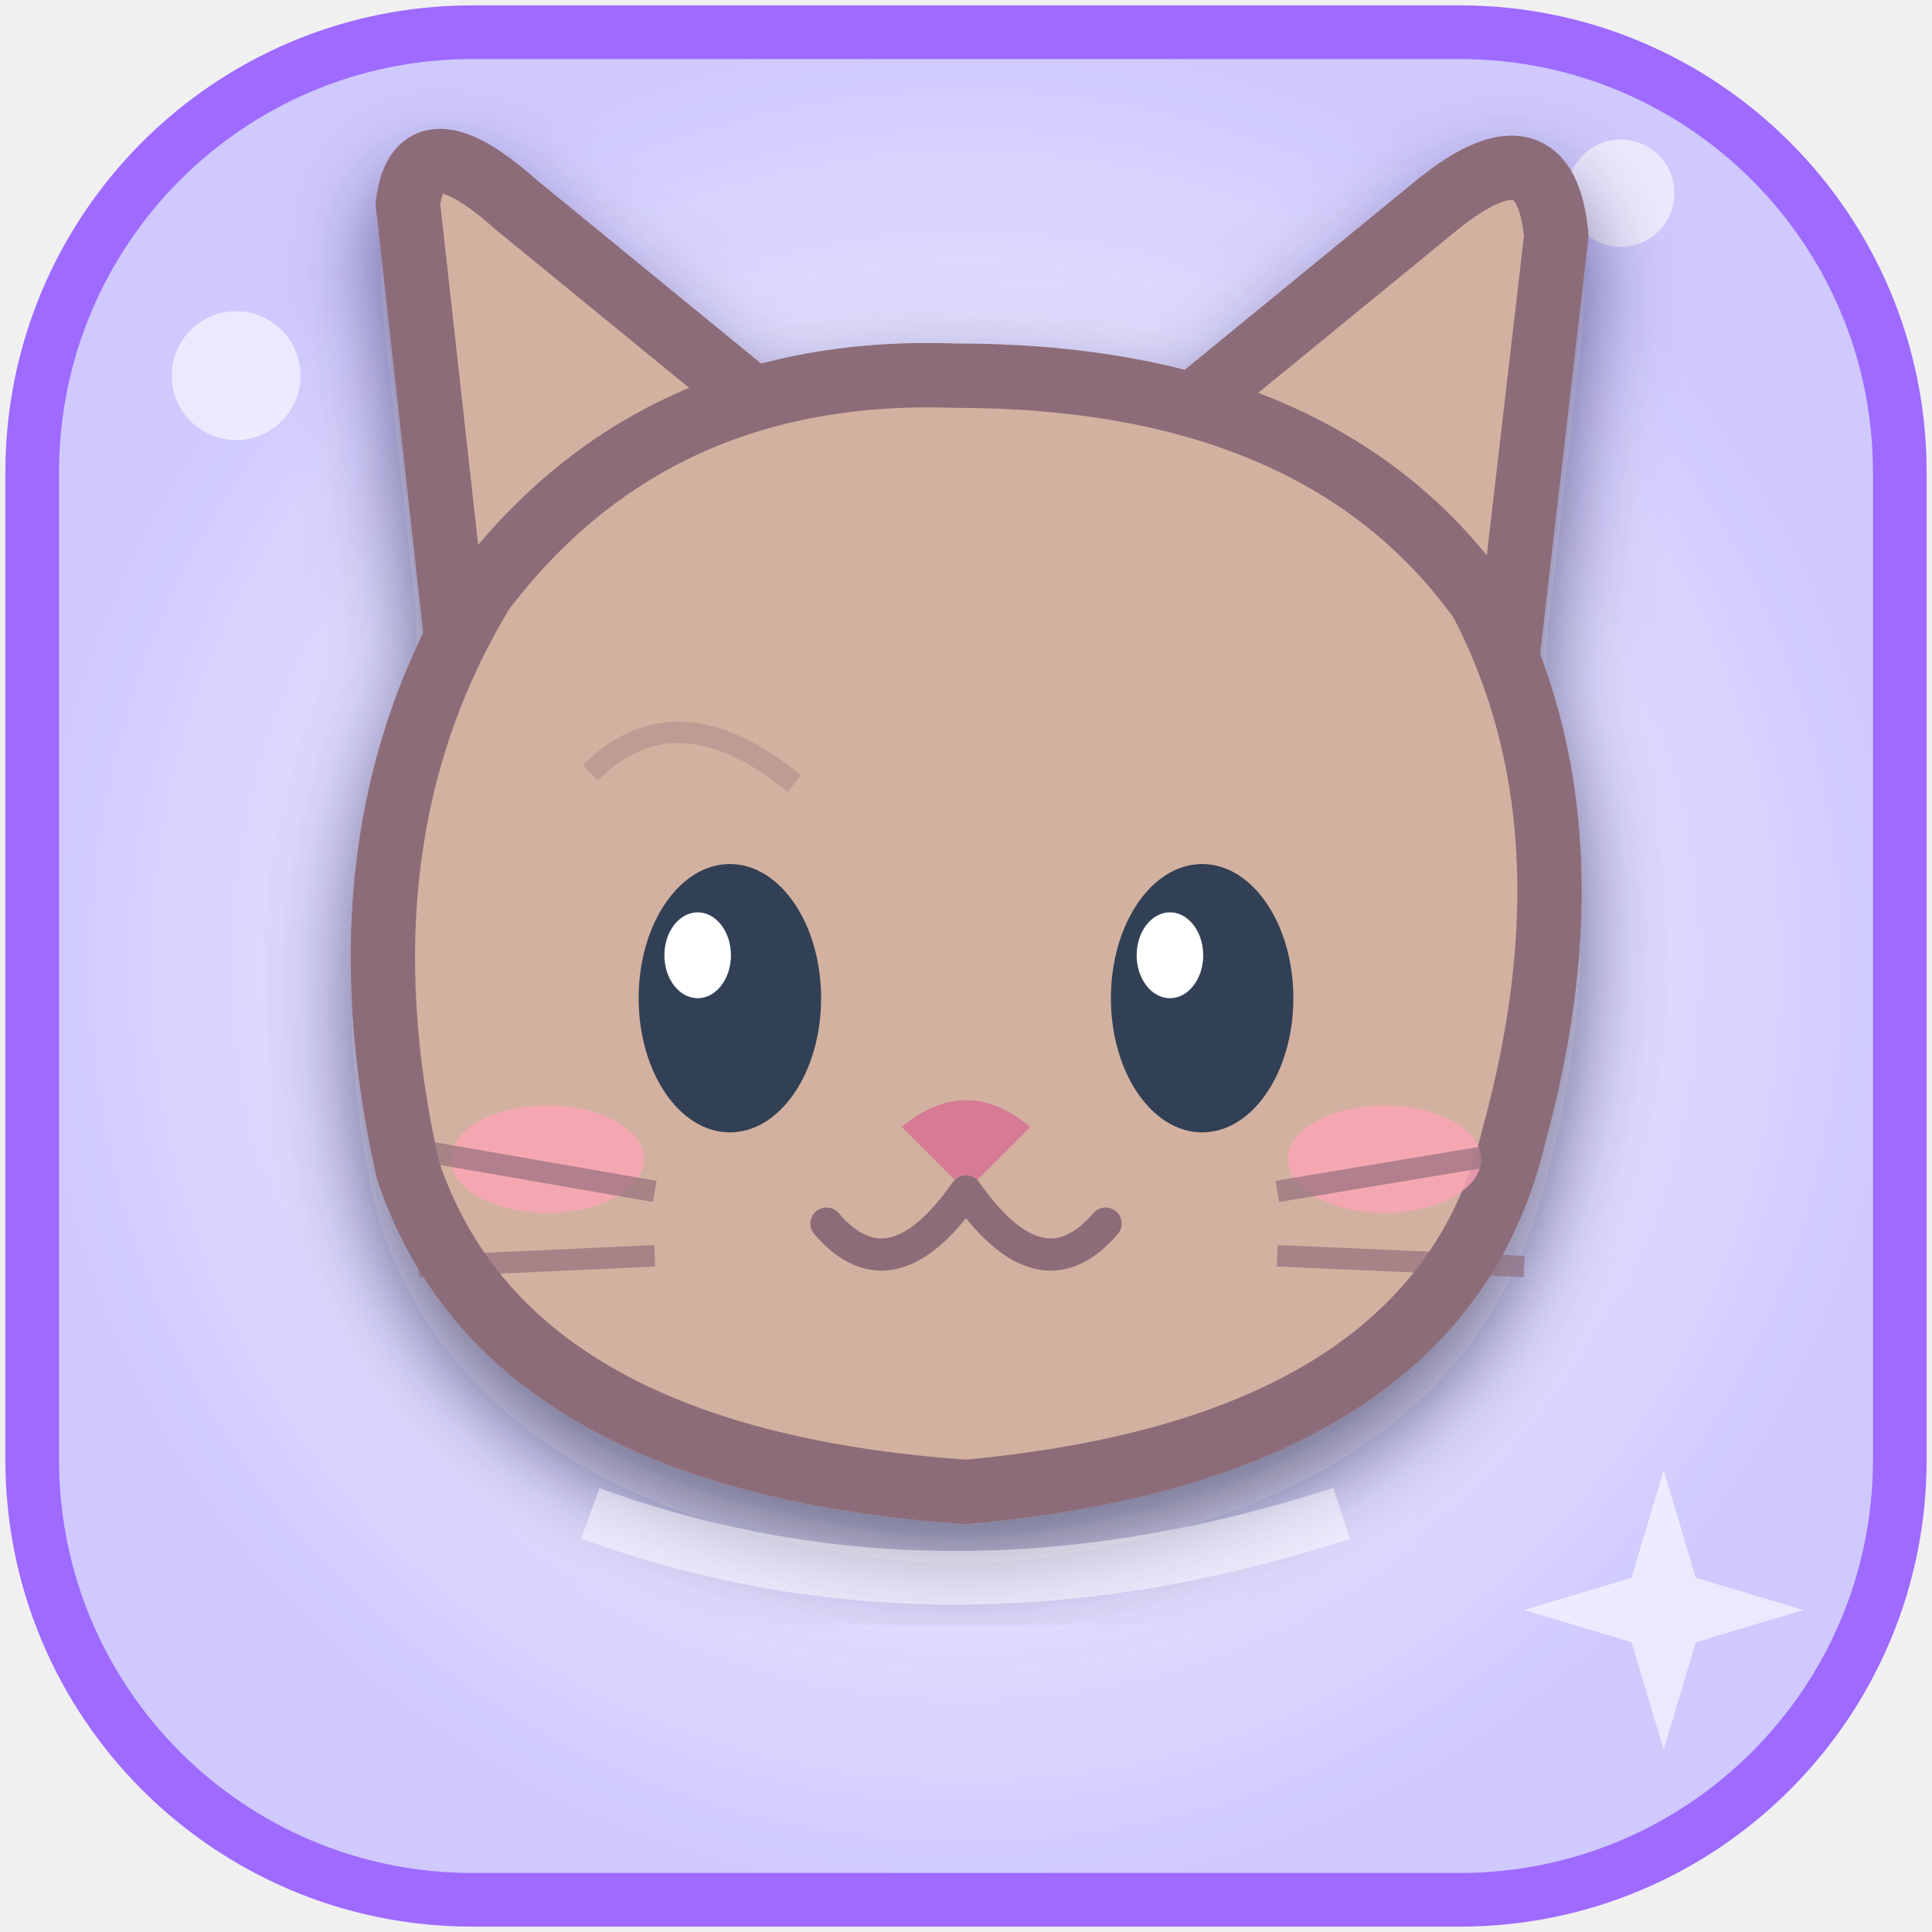
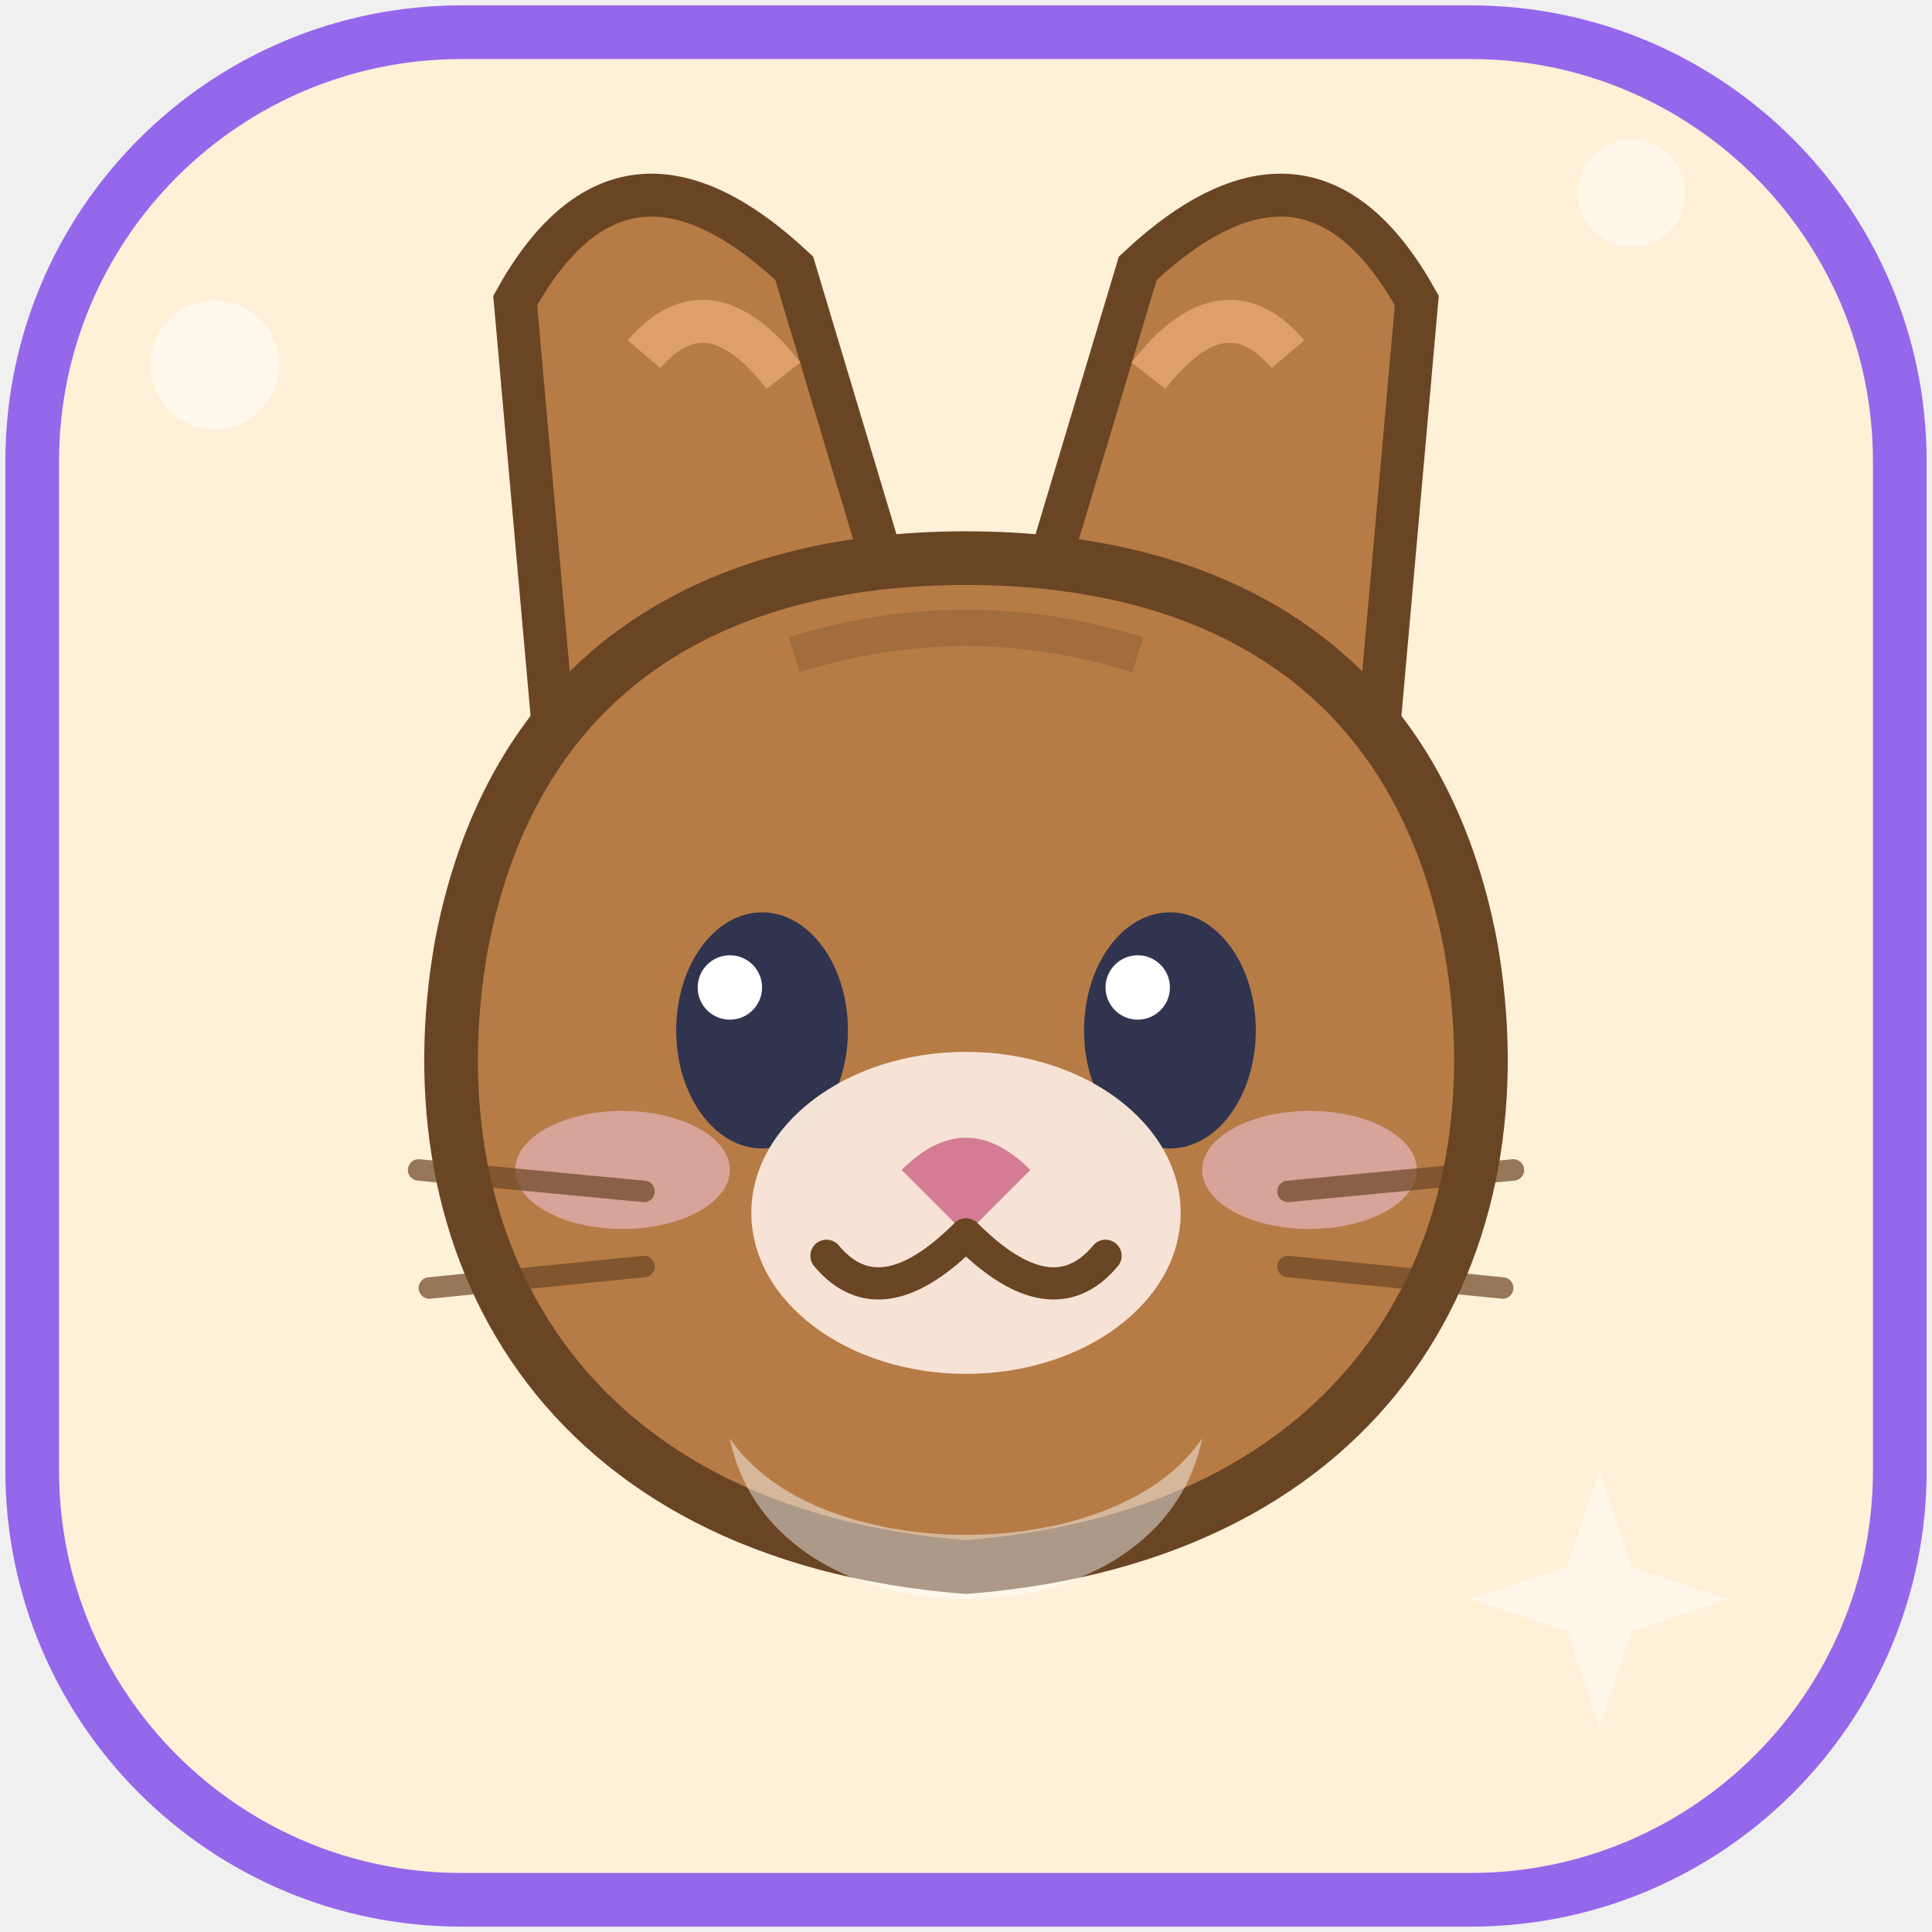
- <svg xmlns="http://www.w3.org/2000/svg" viewBox="0 0 180 180" role="img" aria-label="엑조틱숏헤어 고양이 아바타">
-   <defs>
-     <radialGradient id="bg">
-       <stop stop-color="#fff" stop-opacity=".8" />
-       <stop offset="1" stop-color="#CFC9FE" />
-     </radialGradient>
-     <filter id="s">
-       <feDropShadow dx="0" dy="4" stdDeviation="4" flood-color="#130938" flood-opacity=".55" />
-     </filter>
-   </defs>
-   <rect x="3" y="3" width="174" height="174" rx="41" fill="url(#bg)" stroke="#9E6AFF" stroke-width="5" />
-   <g opacity=".6" fill="#fff">
-     <circle cx="22" cy="35" r="6" />
-     <circle cx="151" cy="18" r="5" />
-     <path d="M155 137 l3 10 10 3 -10 3 -3 10 -3 -10 -10 -3 10 -3Z" />
-   </g>
-   <g filter="url(#s)" stroke="#8D6C79" stroke-width="6" stroke-linejoin="round">
-     <path d="M43 64 L38 19 Q39 11 48 19 L70 37 Z" fill="#D3B1A0" />
-     <path d="M112 37 L134 19 Q144 11 145 22 L140 65 Z" fill="#D3B1A0" />
-     <path d="M45 55 Q61 34 89 35 Q123 35 138 56 Q149 77 141 106 Q134 135 90 139 Q47 136 38 109 Q31 78 45 55 Z" fill="#D3B1A0" />
-   </g>
-   <path d="M55 72 Q63 64 74 73" stroke="#8D6C79" stroke-width="2" fill="none" opacity=".3" />
-   <ellipse cx="68" cy="93" rx="8.5" ry="12.5" fill="#314055" />
-   <ellipse cx="112" cy="93" rx="8.5" ry="12.5" fill="#314055" />
-   <ellipse cx="65" cy="89" rx="3.1" ry="4" fill="#fff" />
-   <ellipse cx="109" cy="89" rx="3.1" ry="4" fill="#fff" />
-   <ellipse cx="51" cy="108" rx="9" ry="5" fill="#FFA4B7" opacity=".77" />
-   <ellipse cx="129" cy="108" rx="9" ry="5" fill="#FFA4B7" opacity=".77" />
-   <path d="M84 105 Q90 100 96 105 L90 111Z" fill="#D77B95" />
-   <path d="M90 111 Q83 121 77 114 M90 111 Q97 121 103 114" fill="none" stroke="#8D6C79" stroke-width="3" stroke-linecap="round" />
-   <path d="M61 111 L38 107 M61 117 L39 118 M119 111 L143 107 M119 117 L142 118" fill="none" stroke="#8D6C79" stroke-width="2" opacity=".66" />
-   <path d="M55 141 Q88 153 125 141" fill="none" stroke="#ffffff" stroke-width="5" opacity=".48" />
+ <svg xmlns="http://www.w3.org/2000/svg" viewBox="0 0 180 180" role="img" aria-label="아비시니안 고양이 아바타">
+   <rect x="3" y="3" width="174" height="174" rx="40" fill="#FFF0D8" stroke="#9567EA" stroke-width="5" />
+   <circle cx="20" cy="34" r="6" fill="#fff" opacity="0.5" />
+   <circle cx="152" cy="18" r="5" fill="#fff" opacity="0.45" />
+   <path d="M149 137 l3 9 9 3 -9 3 -3 9 -3 -9 -9 -3 9 -3z" fill="#fff" opacity="0.45" />
+   <path d="M52 73 L48 28 Q58 10 74 25 L86 65 Z" fill="#B77B46" stroke="#6A4524" stroke-width="4" />
+   <path d="M94 65 L106 25 Q122 10 132 28 L128 73 Z" fill="#B77B46" stroke="#6A4524" stroke-width="4" />
+   <path d="M60 33 Q66 26 73 35" stroke="#DEA06A" stroke-width="4" fill="none" />
+   <path d="M120 33 Q114 26 107 35" stroke="#DEA06A" stroke-width="4" fill="none" />
+   <path d="M43 88 C48 62 67 52 90 52 C113 52 132 62 137 88 C142 116 128 143 90 146 C52 143 38 116 43 88 Z" fill="#B77B46" stroke="#6A4524" stroke-width="5" />
+   <path d="M74 61 Q90 56 106 61" stroke="#6A4524" stroke-width="3.4" opacity="0.28" fill="none" />
+   <ellipse cx="71" cy="96" rx="8" ry="11" fill="#30344F" />
+   <ellipse cx="109" cy="96" rx="8" ry="11" fill="#30344F" />
+   <circle cx="68" cy="92" r="3" fill="#fff" />
+   <circle cx="106" cy="92" r="3" fill="#fff" />
+   <ellipse cx="58" cy="109" rx="10" ry="5.5" fill="#E9B8C4" opacity="0.65" />
+   <ellipse cx="122" cy="109" rx="10" ry="5.5" fill="#E9B8C4" opacity="0.65" />
+   <ellipse cx="90" cy="113" rx="20" ry="15" fill="#F7E5D8" opacity="0.98" />
+   <path d="M84 109 Q90 103 96 109 L90 115Z" fill="#D47B95" />
+   <path d="M90 115 Q82 123 77 117 M90 115 Q98 123 103 117" fill="none" stroke="#6A4524" stroke-width="3" stroke-linecap="round" />
+   <path d="M60 111 L39 109 M60 118 L40 120 M120 111 L141 109 M120 118 L140 120" fill="none" stroke="#6A4524" stroke-width="2" opacity="0.7" stroke-linecap="round" />
+   <path d="M68 134 C76 146 104 146 112 134 C108 154 72 154 68 134 Z" fill="#fff" opacity="0.45" />
</svg>
